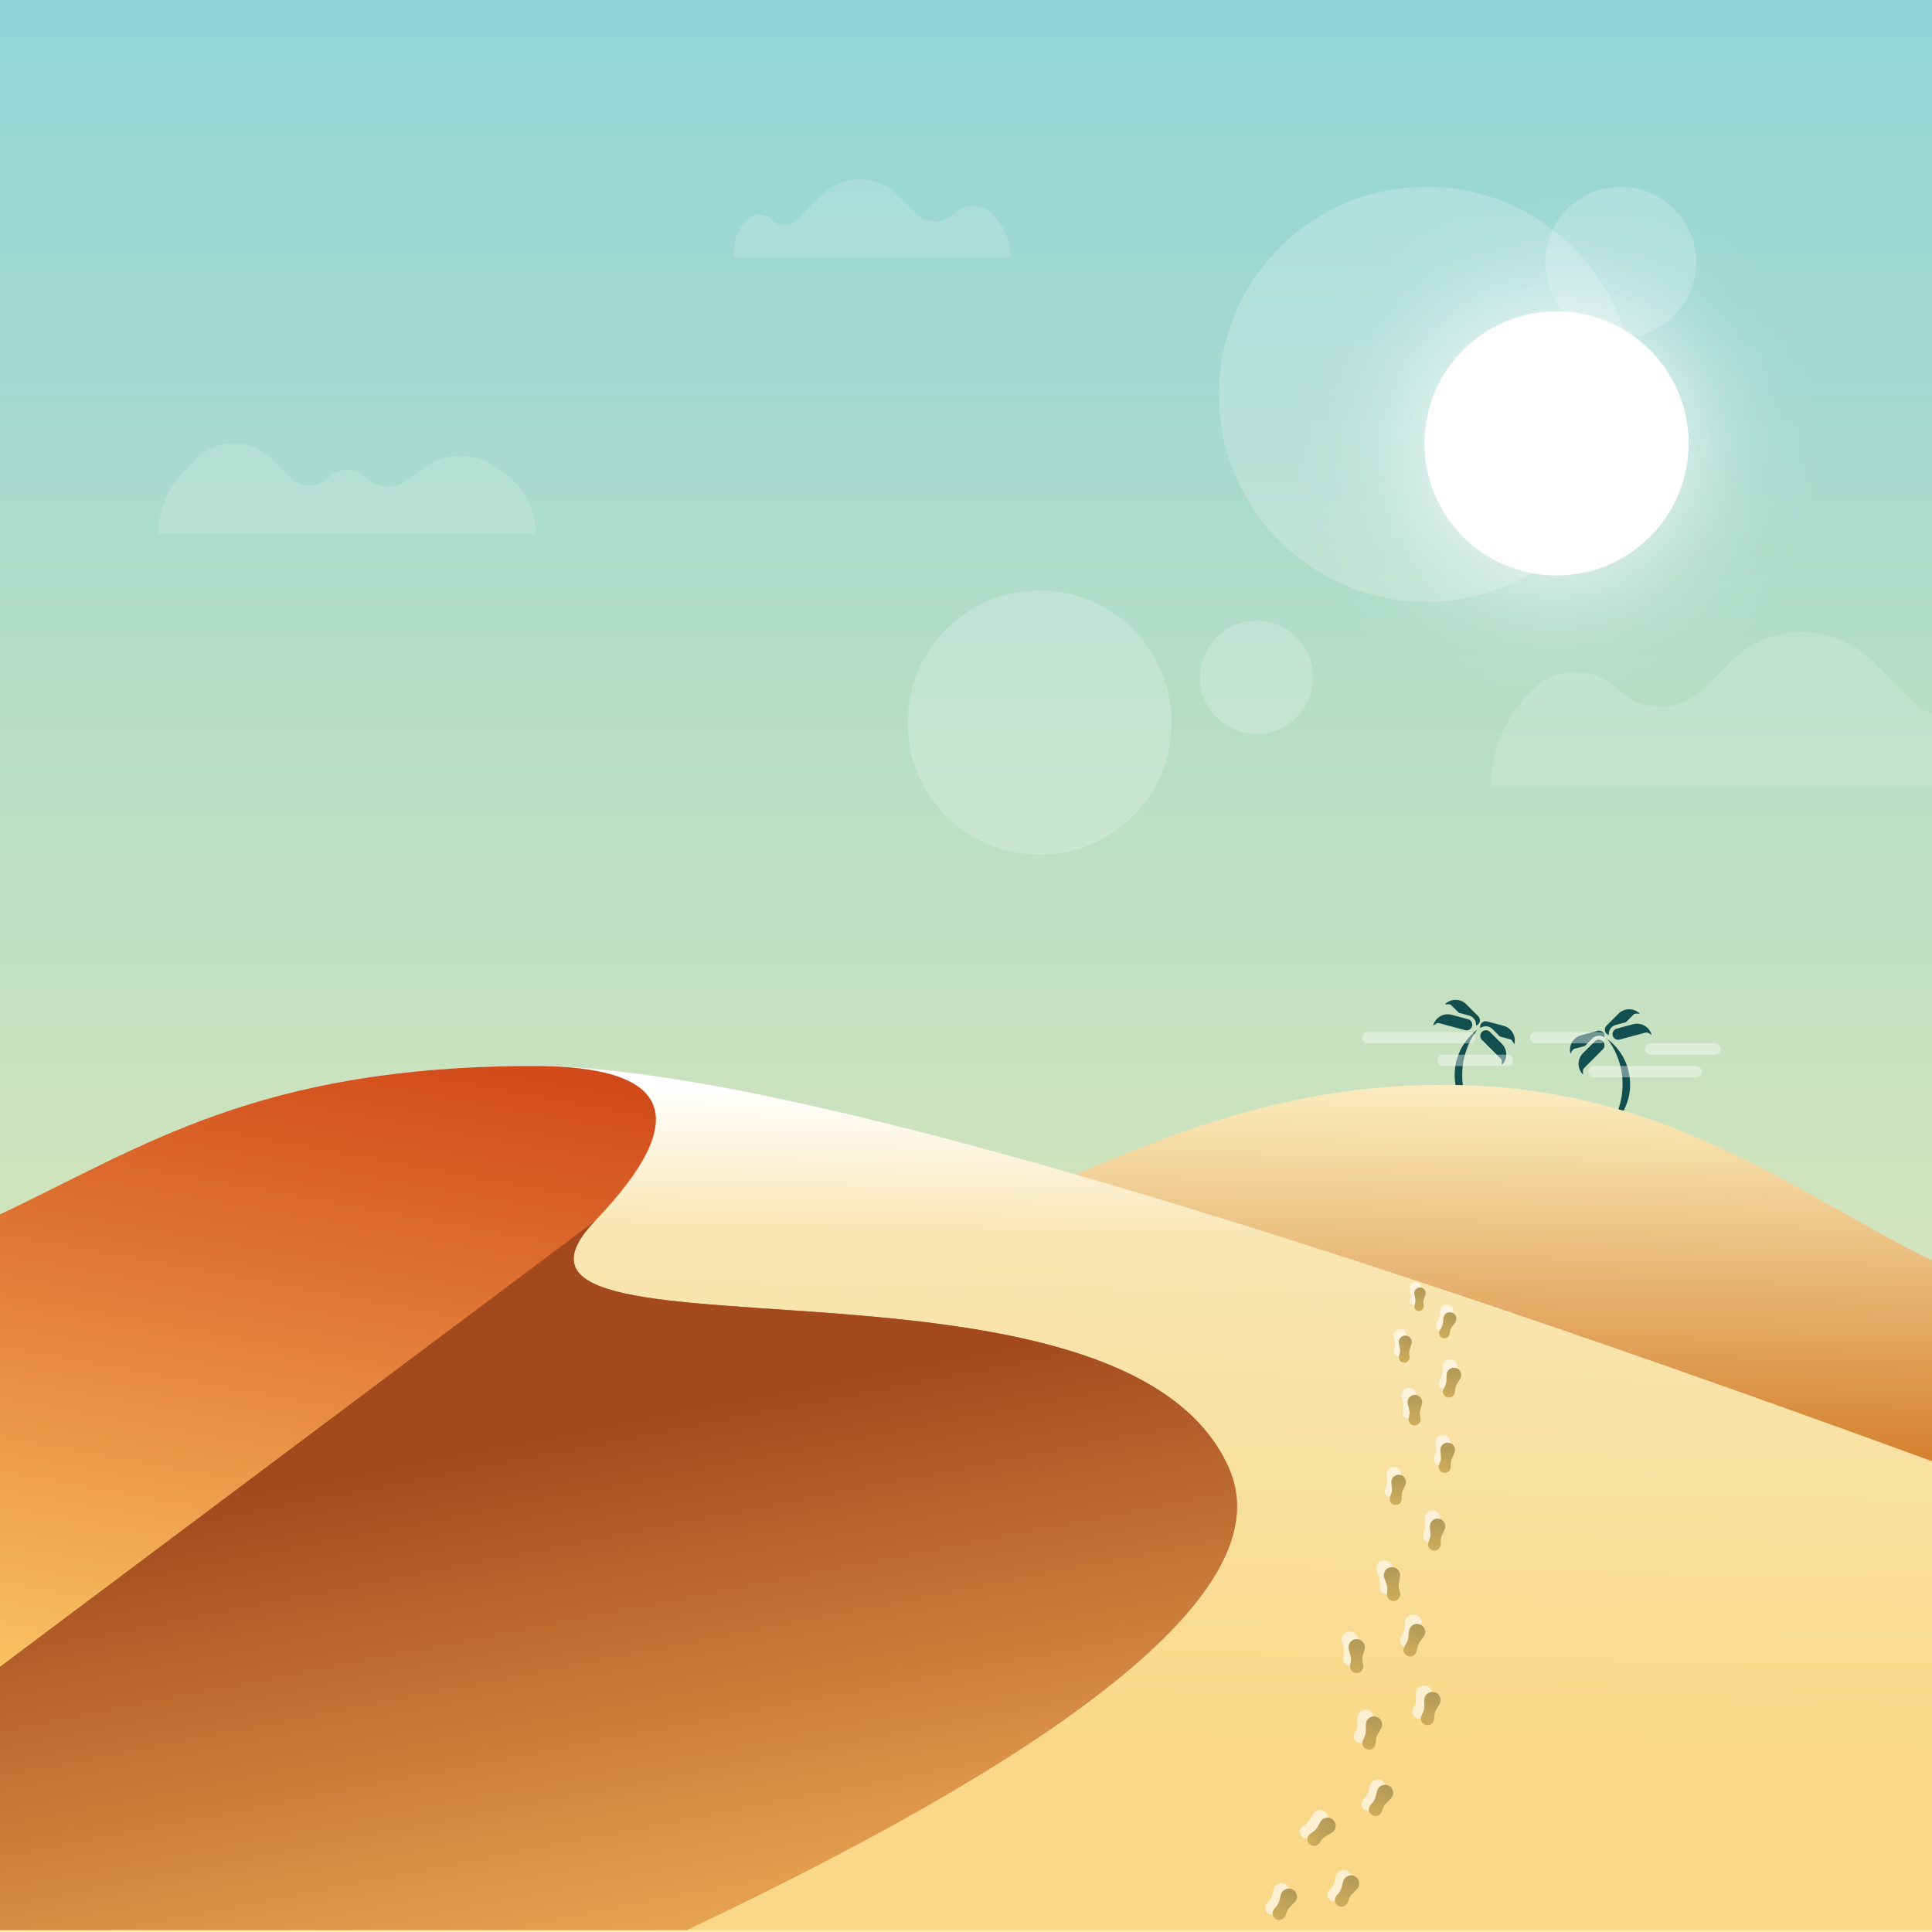
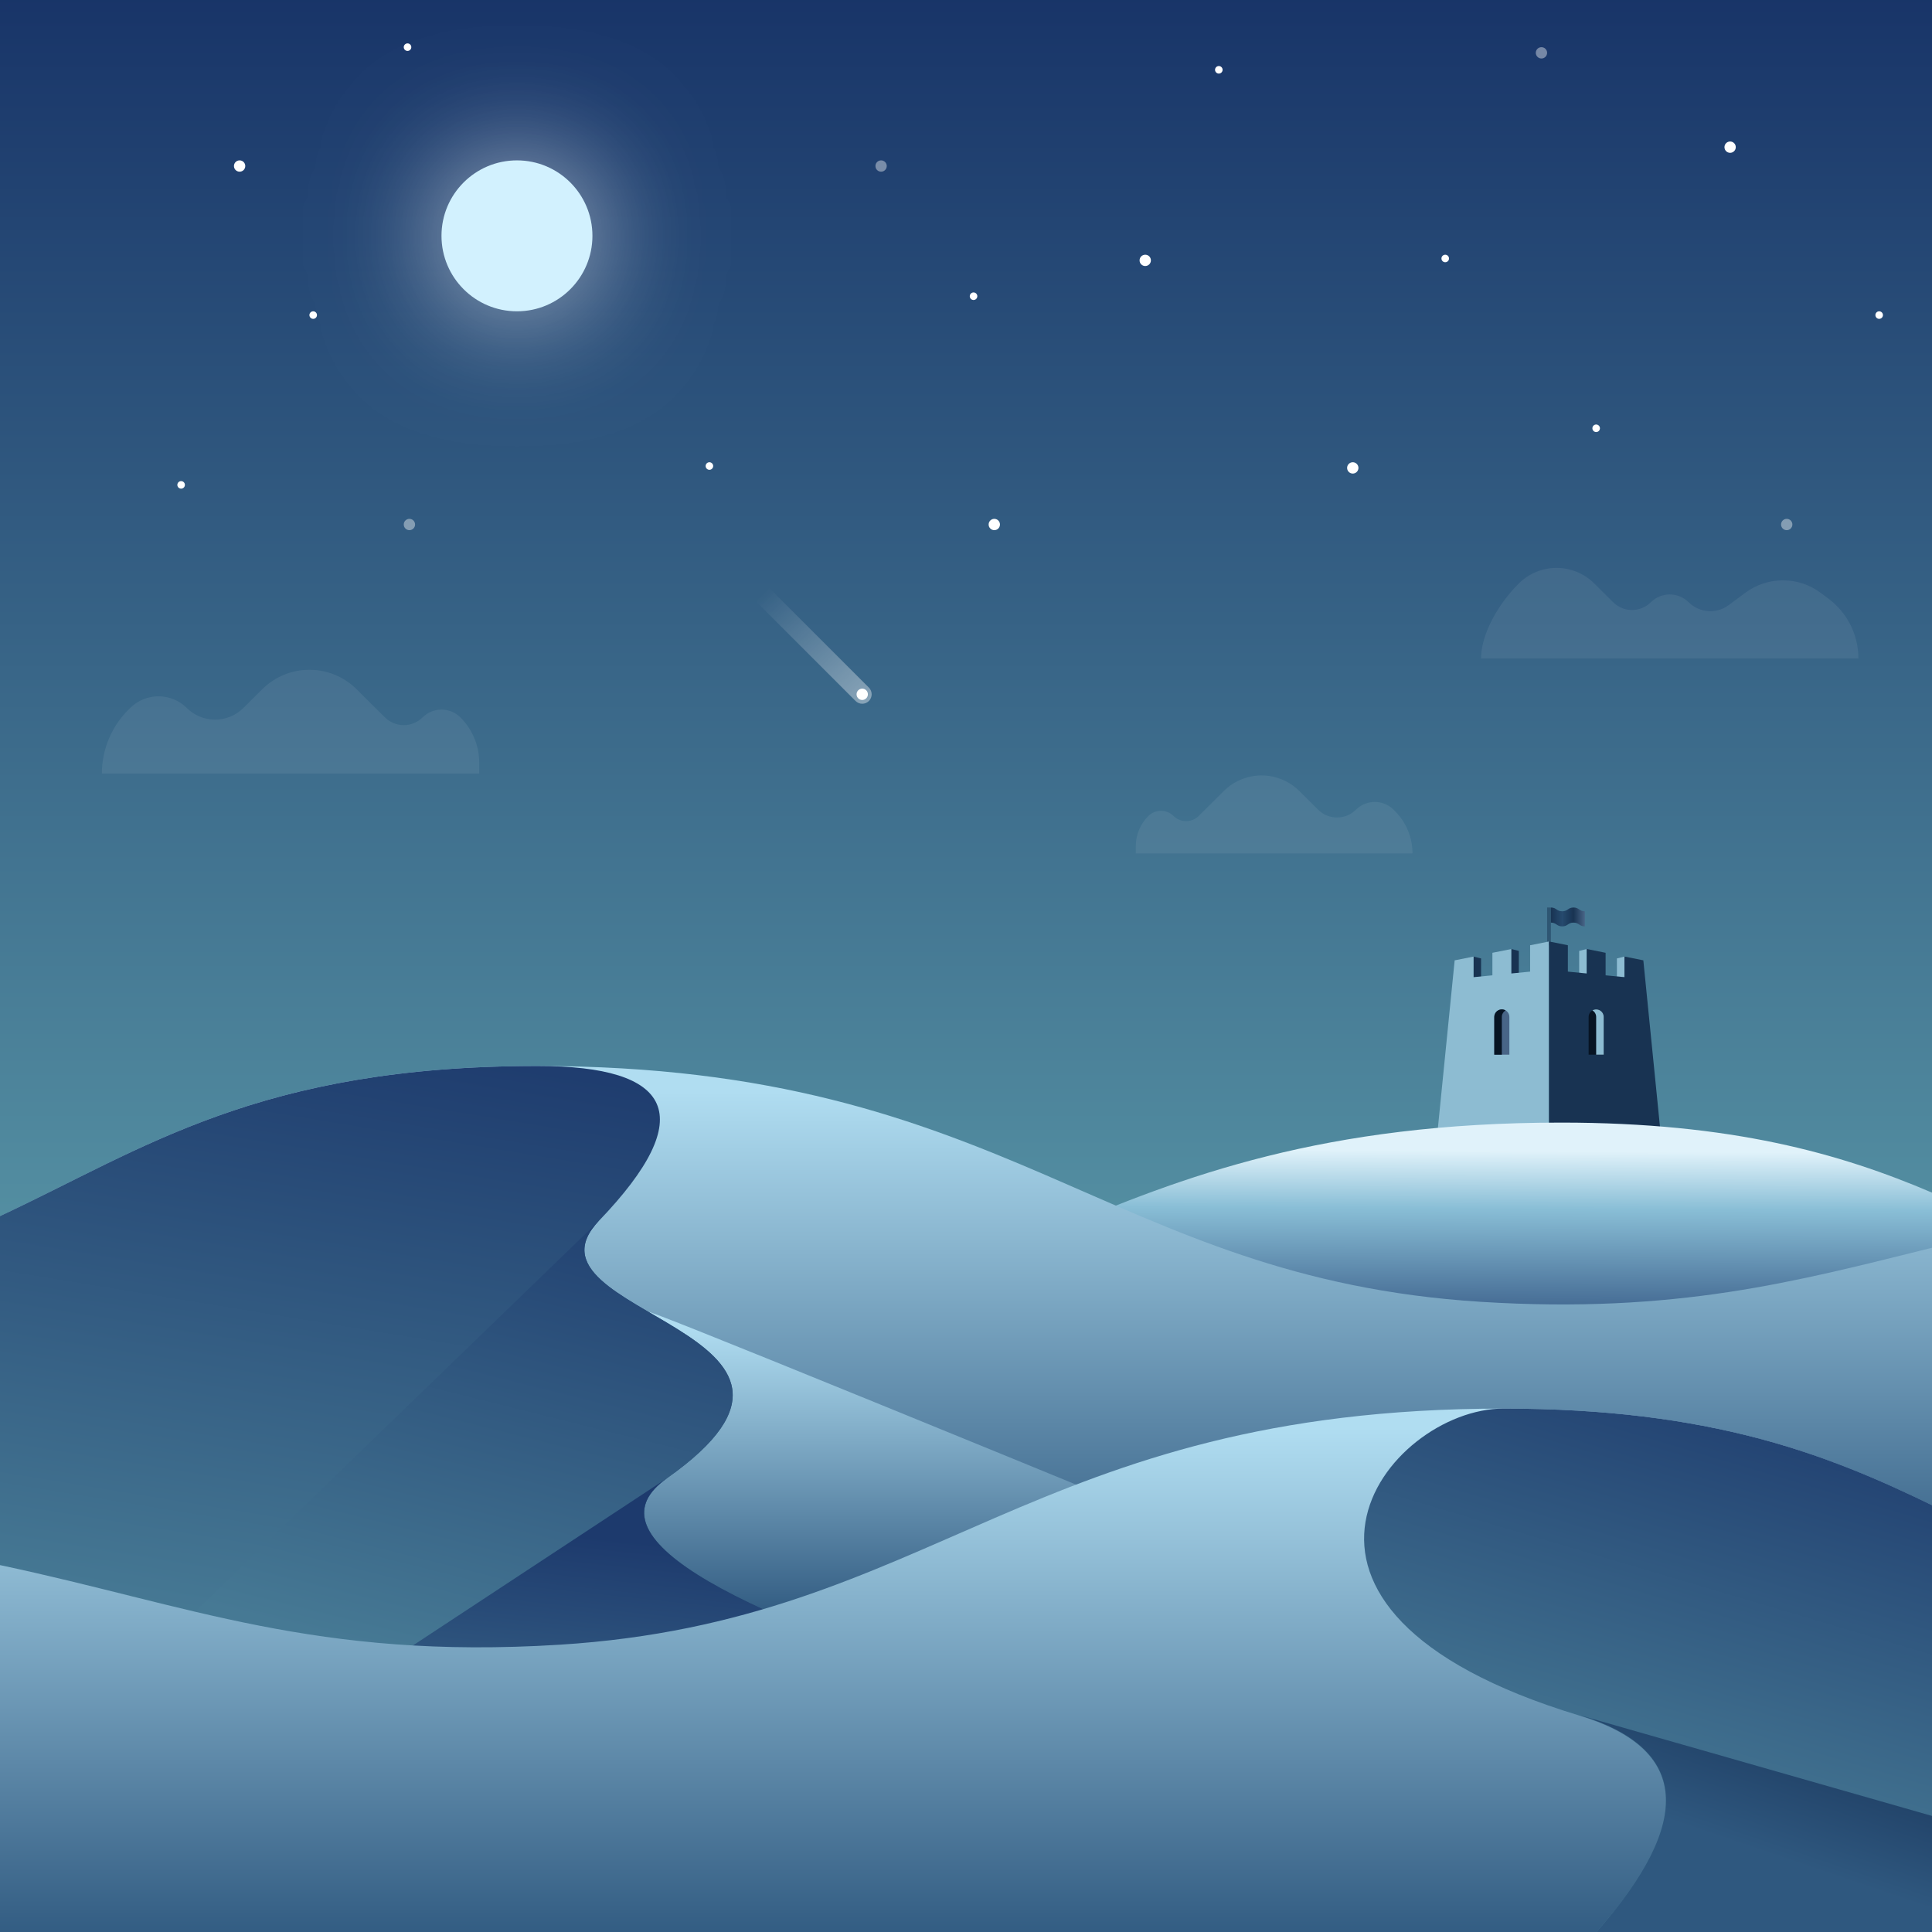
<svg xmlns="http://www.w3.org/2000/svg" xmlns:xlink="http://www.w3.org/1999/xlink" viewBox="0 0 1024 1024">
  <defs>
    <linearGradient id="a" x1="50%" x2="50%" y1="100%" y2="0%">
-       <stop offset="0%" stop-color="#F6EDAE" />
-       <stop offset="100%" stop-color="#91D4D7" />
+       <stop offset="0%" stop-color="#76C3C3" />
+       <stop offset="100%" stop-color="#183468" />
    </linearGradient>
-     <linearGradient id="b" x1="49.87%" x2="49.87%" y1="3.62%" y2="77.75%">
+     <linearGradient id="b" x1="100%" x2="0%" y1="50%" y2="50%">
+       <stop offset="0%" stop-color="#486587" />
+       <stop offset="33.23%" stop-color="#183352" />
+       <stop offset="66.67%" stop-color="#264A6E" />
+       <stop offset="100%" stop-color="#183352" />
+     </linearGradient>
+     <linearGradient id="c" x1="49.87%" x2="48.5%" y1="3.62%" y2="100%">
+       <stop offset="0%" stop-color="#E0F2FA" />
+       <stop offset="8.98%" stop-color="#89BED6" />
+       <stop offset="32.98%" stop-color="#1E3C6E" />
+       <stop offset="100%" stop-color="#1B376B" />
+     </linearGradient>
+     <linearGradient id="d" x1="49.87%" x2="49.87%" y1="3.62%" y2="77.75%">
      <stop offset="0%" stop-color="#B0DDF1" />
      <stop offset="100%" stop-color="#325C82" />
    </linearGradient>
-     <linearGradient id="c" x1="100%" x2="72.45%" y1="0%" y2="85.2%">
+     <linearGradient id="e" x1="91.59%" x2="66.97%" y1="5.89%" y2="100%">
      <stop offset="0%" stop-color="#1D3A6D" />
      <stop offset="100%" stop-color="#467994" />
    </linearGradient>
-     <linearGradient id="d" x1="54.81%" x2="50%" y1="-18.48%" y2="59.98%">
-       <stop offset="0%" stop-color="#FFFFFF" />
-       <stop offset="28.15%" stop-color="#F8E6B3" />
-       <stop offset="100%" stop-color="#D5812F" />
+     <linearGradient id="f" x1="97.27%" x2="52.53%" y1="6.88%" y2="100%">
+       <stop offset="0%" stop-color="#1D3A6D" />
+       <stop offset="100%" stop-color="#467994" />
    </linearGradient>
-     <linearGradient id="e" x1="52.84%" x2="49.87%" y1="2.8%" y2="77.75%">
-       <stop offset="0%" stop-color="#FFFFFF" />
-       <stop offset="22.15%" stop-color="#F8E6B3" />
-       <stop offset="100%" stop-color="#F9D989" />
+     <linearGradient id="g" x1="82.73%" x2="41.46%" y1="41.06%" y2="167.23%">
+       <stop offset="0%" stop-color="#1D3A6D" />
+       <stop offset="100%" stop-color="#467994" />
    </linearGradient>
-     <linearGradient id="f" x1="91.59%" x2="66.97%" y1="5.89%" y2="100%">
-       <stop offset="0%" stop-color="#CE4014" />
-       <stop offset="100%" stop-color="#FFD56E" />
+     <linearGradient id="h" x1="49.87%" x2="49.87%" y1="3.62%" y2="100.77%">
+       <stop offset="0%" stop-color="#B0DDF1" />
+       <stop offset="100%" stop-color="#325C82" />
    </linearGradient>
-     <linearGradient id="g" x1="40.28%" x2="66.37%" y1="30.88%" y2="108.51%">
-       <stop offset="0%" stop-color="#A2491E" />
-       <stop offset="100%" stop-color="#F4B35A" />
+     <linearGradient id="i" x1="100%" x2="72.45%" y1="0%" y2="85.2%">
+       <stop offset="0%" stop-color="#1D3A6D" />
+       <stop offset="100%" stop-color="#467994" />
    </linearGradient>
-     <circle id="i" cx="825" cy="235" r="70" />
-     <filter id="h" width="237.1%" height="237.1%" x="-68.6%" y="-68.6%" filterUnits="objectBoundingBox">
+     <linearGradient id="j" x1="100%" x2="62.1%" y1="0%" y2="68.86%">
+       <stop offset="0%" stop-color="#163055" />
+       <stop offset="100%" stop-color="#2F587F" />
+     </linearGradient>
+     <circle id="l" cx="180" cy="102" r="40" />
+     <filter id="k" width="340%" height="340%" x="-120%" y="-120%" filterUnits="objectBoundingBox">
      <feOffset in="SourceAlpha" result="shadowOffsetOuter1" />
      <feGaussianBlur in="shadowOffsetOuter1" result="shadowBlurOuter1" stdDeviation="32" />
-       <feColorMatrix in="shadowBlurOuter1" values="0 0 0 0 1 0 0 0 0 1 0 0 0 0 1 0 0 0 1 0" />
+       <feColorMatrix in="shadowBlurOuter1" values="0 0 0 0 1 0 0 0 0 1 0 0 0 0 1 0 0 0 0.696 0" />
    </filter>
-     <linearGradient id="j" x1="50%" x2="50%" y1="0%" y2="100%">
-       <stop offset="0%" stop-color="#B29959" />
-       <stop offset="100%" stop-color="#CEAD5B" />
+     <linearGradient id="m" x1="0%" y1="50%" y2="50%">
+       <stop offset="0%" stop-color="#FFFFFF" stop-opacity="0" />
+       <stop offset="100%" stop-color="#FFFFFF" />
    </linearGradient>
  </defs>
  <g fill="none" fill-rule="evenodd">
    <rect width="1024" height="1024" fill="url(#a)" />
-     <path fill="#FFFFFF" d="M1024 378.13v39.37H790a71.59 71.59 0 0 1 21.14-50.8l1.36-1.34a31.93 31.93 0 0 1 45 0 31.93 31.93 0 0 0 45 0l15-14.9a53.21 53.21 0 0 1 75 0l22.5 22.35a21.2 21.2 0 0 0 9 5.32z" opacity=".15" />
-     <g transform="translate(26 245)">
-       <path fill="url(#b)" d="M289.12 450.57C312.22 464.04 263.85 532.52 144 656h649C448.94 514.3 280.98 445.83 289.12 450.57z" />
-       <path fill="url(#c)" d="M262.5 402c-48 50 147.33 58.02 36 136.5-40.67 28.67 21.17 67.83 185.5 117.5H0l262.5-254z" />
-       <path fill="url(#c)" d="M298.5 538.5C257.83 567.17 319.67 606.33 484 656H120l178.5-117.5z" />
+     <g transform="translate(761 481)">
+       <polygon fill="#8DBCD2" points="96 27 100 26 100 37 96 37" />
+       <polygon fill="#8DBCD2" points="76 23 80 22 80 37 76 37" />
+       <polygon fill="#183352" points="40 22 44 23 44 37 40 37" />
+       <polygon fill="#183352" points="20 26 24 27 24 41 20 41" />
+       <rect width="2" height="20" x="59" fill="#183352" opacity=".5" />
+       <path fill="url(#b)" d="M61 0c3 0 3 2 6 2s3-2 6-2 3 2 6 2v8c-3 0-3-2-6-2s-3 2-6 2-3-2-6-2V0z" />
+       <path fill="#8DBCD2" d="M50 20l10-2v110H0L10 28l10-2v10.92l10-.98V24l10-2v12.96l10-.98V20z" />
+       <path fill="#183352" d="M100 26l10 2 10 100H60V18l10 2v13.98l10 .98V22l10 2v11.94l10 .98V26z" />
    </g>
-     <path fill="#134F4E" d="M783 593.73a29.95 29.95 0 0 1-12-24c0-9.8 4.72-18.52 12-24-5.02 6.69-8 15-8 24 0 9.01 2.98 17.32 8 24z" />
-     <g fill="#134F4E" transform="matrix(-1 0 0 1 876 532)">
-       <path d="M24 66.73a29.95 29.95 0 0 1-12-24c0-9.8 4.72-18.52 12-24-5.02 6.69-8 15-8 24 0 9.01 2.98 17.32 8 24z" />
-       <path d="M36 22.4l-3.96-3.98a5 5 0 0 0-6.5-.5 3 3 0 0 1 3.7-3.55l8.7 2.33a8 8 0 0 1 5.66 9.8l-1-1.73a2 2 0 0 0-1.21-.93L36 22.4zm-5.38-2.56L37 26.2a8 8 0 0 1 0 11.32v-2a2 2 0 0 0-.6-1.42L26.39 24.08a3 3 0 0 1 4.24-4.24zM14.21 9.8l-3.94-3.94a2 2 0 0 0-1.42-.59h-2a8 8 0 0 1 11.32 0l6.36 6.37a3 3 0 0 1-1.22 4.98 5 5 0 0 0-3.68-5.37l-5.42-1.45zm4.9 3.39a3 3 0 1 1-1.55 5.8L3.87 15.31a2 2 0 0 0-1.52.2l-1.73 1a8 8 0 0 1 9.8-5.65l8.7 2.33z" />
+     <g transform="translate(0 565)">
+       <path fill="url(#c)" d="M1024 385H0V106.86c118.4 21.09 185.14 57.03 327.4 48.14 198.54-12.4 250-125 500-125 90.18 0 147.92 16.3 196.6 37.12V385z" />
+       <path fill="url(#d)" d="M1024 355H0V79.56C76.46 43.81 137.14 0 285 0c250 0 301.46 112.6 500 125 103.24 6.45 166.7-10.7 239-28.66V355z" />
+       <path fill="url(#d)" d="M344.12 130.57C367.22 144.04 318.85 212.52 199 336h649C503.94 194.3 335.98 125.83 344.12 130.57z" />
+       <path fill="url(#e)" d="M0 336V79.56C76.46 43.81 137.14 0 285 0c71.14 0 86.22 26.04 32.5 82-48 50 147.33 58.02 36 136.5-40.67 28.67 21.17 67.83 185.5 117.5H0z" />
+       <path fill="url(#f)" d="M317.5 82c-48 50 147.33 58.02 36 136.5-40.67 28.67 21.17 67.83 185.5 117.5H55L317.5 82z" />
+       <path fill="url(#g)" d="M353.5 218.5C312.83 247.17 374.67 286.33 539 336H175l178.5-117.5z" />
+       <path fill="url(#h)" d="M0 459V264.54c100.25 21.2 167.18 50.29 296.67 42.19 198.57-12.43 250.04-125.15 500.07-125.15 109.75 0 171.47 24.16 227.26 51.25V459H0z" />
+       <path fill="url(#i)" d="M1024 459H846.16c51.95-58.9 48.86-97.16-9.28-114.78-186.64-56.58-101.76-162.64-39.97-162.64 109.64 0 171.34 24.12 227.09 51.19V459z" />
+       <path fill="url(#j)" d="M1024 459H846.19c52.01-59.01 48.94-97.34-9.22-115L1024 397.48V459z" />
    </g>
-     <g transform="translate(0 245)">
-       <path fill="url(#d)" d="M1024 423.16V645H58.09c-32.12-75.17-32.12-123.84 0-146 48.17-33.24 127.17-64.25 293.33-64 166.17.25 246.67-105 413.33-105 117.33 0 183.93 55.8 259.25 93.16z" />
-       <path fill="url(#e)" d="M1024 778H0V398.62C75.53 363.05 136.43 320 283 320c111.86 0 358.86 69.82 741 209.47V778z" />
-       <path fill="url(#f)" d="M0 778V398.62C75.53 363.05 136.43 320 283 320c71.14 0 85.96 26.04 32.5 82-79.5 83.22 279.7 2.01 336 131.5 26 59.8-69.83 141.3-287.48 244.5H0z" />
-       <path fill="url(#g)" d="M364.02 778H0V638.4L315.5 402c-79.5 83.22 279.7 2.01 336 131.5 26 59.8-69.83 141.3-287.48 244.5z" />
+     <g transform="translate(94 23)">
+       <use fill="black" filter="url(#k)" xlink:href="#l" />
+       <use fill="#D2F1FE" xlink:href="#l" />
+       <circle cx="123" cy="255" r="3" fill="#FFFFFF" fill-opacity=".4" />
+       <circle cx="2" cy="234" r="2" fill="#FFFFFF" />
+       <circle cx="33" cy="65" r="3" fill="#FFFFFF" />
+       <circle cx="122" cy="2" r="2" fill="#FFFFFF" />
+       <circle cx="72" cy="144" r="2" fill="#FFFFFF" />
+       <circle cx="282" cy="224" r="2" fill="#FFFFFF" />
+       <circle cx="373" cy="65" r="3" fill="#FFFFFF" opacity=".4" />
+       <circle cx="433" cy="255" r="3" fill="#FFFFFF" />
+       <path fill="url(#m)" d="M373.25 325.25a5 5 0 0 0 0-10h-75v10h75z" opacity=".4" transform="rotate(45 338.251 320.251)" />
+       <circle cx="363" cy="345" r="3" fill="#FFFFFF" />
+       <circle cx="513" cy="115" r="3" fill="#FFFFFF" />
+       <circle cx="723" cy="5" r="3" fill="#FFFFFF" opacity=".4" />
+       <circle cx="422" cy="134" r="2" fill="#FFFFFF" />
+       <circle cx="752" cy="204" r="2" fill="#FFFFFF" />
+       <circle cx="672" cy="114" r="2" fill="#FFFFFF" />
+       <circle cx="853" cy="255" r="3" fill="#FFFFFF" opacity=".4" />
+       <circle cx="623" cy="225" r="3" fill="#FFFFFF" />
+       <circle cx="823" cy="55" r="3" fill="#FFFFFF" />
+       <circle cx="902" cy="144" r="2" fill="#FFFFFF" />
+       <circle cx="552" cy="14" r="2" fill="#FFFFFF" />
    </g>
-     <path fill="#134F4E" d="M795 549.4l-3.96-3.98a5 5 0 0 0-6.5-.5 3 3 0 0 1 3.7-3.55l8.7 2.33a8 8 0 0 1 5.66 9.8l-1-1.73a2 2 0 0 0-1.21-.93L795 549.4zm-5.38-2.56l6.37 6.36a8 8 0 0 1 0 11.32v-2a2 2 0 0 0-.6-1.42l-10.01-10.02a3 3 0 0 1 4.24-4.24zm-16.41-10.03l-3.94-3.94a2 2 0 0 0-1.42-.59h-2a8 8 0 0 1 11.32 0l6.36 6.37a3 3 0 0 1-1.22 4.98 5 5 0 0 0-3.68-5.37l-5.42-1.45zm4.9 3.39a3 3 0 1 1-1.55 5.8l-13.69-3.68a2 2 0 0 0-1.52.2l-1.73 1a8 8 0 0 1 9.8-5.65l8.7 2.33z" />
-     <path fill="#FFFFFF" d="M395.67 116.48a9.46 9.46 0 0 1 13.33 0 9.46 9.46 0 0 0 13.33 0l13.33-13.24a28.39 28.39 0 0 1 40 0l10 9.93a14.2 14.2 0 0 0 20 0 14.2 14.2 0 0 1 20 0l.6.6a31.8 31.8 0 0 1 9.4 22.56H389v-3.84c0-6.01 2.4-11.78 6.67-16.01zM98.1 249.1l5.9-5.86c11.07-11 28.93-11 40 0l10 9.94a14.19 14.19 0 0 0 20 0 14.19 14.19 0 0 1 20 0 16.36 16.36 0 0 0 21.3 1.5l8.7-6.47a33.47 33.47 0 0 1 40 0l4.06 3.03A39.6 39.6 0 0 1 284 283H84a47.77 47.77 0 0 1 14.1-33.89z" opacity=".15" />
-     <use fill="black" filter="url(#h)" xlink:href="#i" />
-     <use fill="#FFFFFF" xlink:href="#i" />
-     <path fill="#FFFFFF" d="M702.69 960.64a4.32 4.32 0 0 1-1.04 6.87c-2.26 1.2-3.69 2.1-4.27 2.67-.51.52-1.17 1.4-1.97 2.62a3.53 3.53 0 0 1-5.45.56 3.53 3.53 0 0 1 .56-5.44c1.23-.8 2.1-1.46 2.62-1.98.58-.58 1.47-2 2.67-4.27a4.32 4.32 0 0 1 6.88-1.03z" opacity=".6" />
-     <path fill="url(#j)" d="M700.32 962a4.32 4.32 0 0 1 4.13 5.6c-.75 2.45-1.13 4.08-1.13 4.9 0 .73.15 1.81.45 3.25a3.53 3.53 0 0 1-3.45 4.25 3.53 3.53 0 0 1-3.45-4.25c.3-1.44.45-2.52.45-3.25 0-.82-.37-2.45-1.13-4.9a4.32 4.32 0 0 1 4.13-5.6z" transform="rotate(45 700.323 971)" />
-     <g transform="rotate(-15 3943.802 -2244.376)">
-       <path fill="#FFFFFF" d="M16.65 3.9a4.32 4.32 0 0 1-1.03 6.87c-2.27 1.2-3.7 2.1-4.27 2.67-.52.52-1.18 1.4-1.98 2.62a3.53 3.53 0 0 1-5.44.56 3.53 3.53 0 0 1 .56-5.44c1.23-.8 2.1-1.46 2.62-1.98.58-.58 1.47-2 2.67-4.27a4.32 4.32 0 0 1 6.87-1.03z" opacity=".6" />
-       <path fill="url(#j)" d="M13.32 5a4.32 4.32 0 0 1 4.13 5.6c-.75 2.45-1.13 4.08-1.13 4.9 0 .73.15 1.81.45 3.25A3.53 3.53 0 0 1 13.32 23a3.53 3.53 0 0 1-3.45-4.25c.3-1.44.45-2.52.45-3.25 0-.82-.37-2.45-1.13-4.9A4.32 4.32 0 0 1 13.32 5z" transform="rotate(45 13.323 14)" />
+     <path fill="#486587" d="M796 535a4 4 0 0 1 4 4v20h-8v-20a4 4 0 0 1 4-4z" />
+     <path fill="#071423" d="M798 535.54a4 4 0 0 0-2 3.46v20h-4v-20a4 4 0 0 1 6-3.46zm48-.54a4 4 0 0 1 4 4v20h-8v-20a4 4 0 0 1 4-4z" />
+     <path fill="#8DBCD2" d="M846 559v-20a4 4 0 0 0-2-3.46 4 4 0 0 1 6 3.46v20h-4z" />
+     <g fill="#FFFFFF" opacity=".07" transform="translate(54 301)">
+       <path d="M554.67 131.48a9.46 9.46 0 0 1 13.33 0 9.46 9.46 0 0 0 13.33 0l13.33-13.24a28.39 28.39 0 0 1 40 0l10 9.93a14.2 14.2 0 0 0 20 0 14.2 14.2 0 0 1 20 0l.6.6a31.8 31.8 0 0 1 9.4 22.56H548v-3.84c0-6.01 2.4-11.78 6.67-16.01zM751 8.25c11.07-11 28.93-11 40 0l10 9.94a14.19 14.19 0 0 0 20 0 14.19 14.19 0 0 1 20 0 16.36 16.36 0 0 0 21.3 1.5l8.7-6.47a33.47 33.47 0 0 1 40 0l4.06 3.03A39.6 39.6 0 0 1 931 48H731c0-12.72 8.93-28.75 20-39.75zM14.1 75.14l.9-.9a21.29 21.29 0 0 1 30 0 21.29 21.29 0 0 0 30 0l10-9.93a35.48 35.48 0 0 1 50 0l15 14.9a14.2 14.2 0 0 0 20 0 14.2 14.2 0 0 1 20 0c6.4 6.35 10 15 10 24.02V109H0c0-12.71 5.07-24.9 14.1-33.86z" />
    </g>
-     <g transform="rotate(-15 4117.1 -2152.014)">
-       <path fill="#FFFFFF" d="M16.65 3.9a4.32 4.32 0 0 1-1.03 6.87c-2.27 1.2-3.7 2.1-4.27 2.67-.52.52-1.18 1.4-1.98 2.62a3.53 3.53 0 0 1-5.44.56 3.53 3.53 0 0 1 .56-5.44c1.23-.8 2.1-1.46 2.62-1.98.58-.58 1.47-2 2.67-4.27a4.32 4.32 0 0 1 6.87-1.03z" opacity=".6" />
-       <path fill="url(#j)" d="M13.32 5a4.32 4.32 0 0 1 4.13 5.6c-.75 2.45-1.13 4.08-1.13 4.9 0 .73.15 1.81.45 3.25A3.53 3.53 0 0 1 13.32 23a3.53 3.53 0 0 1-3.45-4.25c.3-1.44.45-2.52.45-3.25 0-.82-.37-2.45-1.13-4.9A4.32 4.32 0 0 1 13.32 5z" transform="rotate(45 13.323 14)" />
-     </g>
-     <g transform="rotate(-15 4127.186 -2023.184)">
-       <path fill="#FFFFFF" d="M16.65 3.9a4.32 4.32 0 0 1-1.03 6.87c-2.27 1.2-3.7 2.1-4.27 2.67-.52.52-1.18 1.4-1.98 2.62a3.53 3.53 0 0 1-5.44.56 3.53 3.53 0 0 1 .56-5.44c1.23-.8 2.1-1.46 2.62-1.98.58-.58 1.47-2 2.67-4.27a4.32 4.32 0 0 1 6.87-1.03z" opacity=".6" />
-       <path fill="url(#j)" d="M13.32 5a4.32 4.32 0 0 1 4.13 5.6c-.75 2.45-1.13 4.08-1.13 4.9 0 .73.15 1.81.45 3.25A3.53 3.53 0 0 1 13.32 23a3.53 3.53 0 0 1-3.45-4.25c.3-1.44.45-2.52.45-3.25 0-.82-.37-2.45-1.13-4.9A4.32 4.32 0 0 1 13.32 5z" transform="rotate(45 13.323 14)" />
-     </g>
-     <g transform="rotate(-30 2055.753 -866.842)">
-       <path fill="#FFFFFF" d="M16.55 3.4a4.32 4.32 0 0 1-1.03 6.88c-2.27 1.2-3.7 2.1-4.27 2.67-.52.52-1.18 1.39-1.98 2.62a3.53 3.53 0 0 1-5.44.56 3.53 3.53 0 0 1 .56-5.44c1.23-.8 2.1-1.46 2.62-1.98.58-.58 1.47-2 2.67-4.27a4.32 4.32 0 0 1 6.87-1.04z" opacity=".6" />
-       <path fill="url(#j)" d="M12.32 6a4.32 4.32 0 0 1 4.13 5.6c-.75 2.45-1.13 4.08-1.13 4.9 0 .73.15 1.81.45 3.25A3.53 3.53 0 0 1 12.32 24a3.53 3.53 0 0 1-3.45-4.25c.3-1.44.45-2.52.45-3.25 0-.82-.37-2.45-1.13-4.9A4.32 4.32 0 0 1 12.32 6z" transform="rotate(45 12.323 15)" />
-     </g>
-     <g transform="rotate(-30 2046.995 -931.189)">
-       <path fill="#FFFFFF" d="M16.55 3.4a4.32 4.32 0 0 1-1.03 6.88c-2.27 1.2-3.7 2.1-4.27 2.67-.52.52-1.18 1.39-1.98 2.62a3.53 3.53 0 0 1-5.44.56 3.53 3.53 0 0 1 .56-5.44c1.23-.8 2.1-1.46 2.62-1.98.58-.58 1.47-2 2.67-4.27a4.32 4.32 0 0 1 6.87-1.04z" opacity=".6" />
-       <path fill="url(#j)" d="M12.32 6a4.32 4.32 0 0 1 4.13 5.6c-.75 2.45-1.13 4.08-1.13 4.9 0 .73.15 1.81.45 3.25A3.53 3.53 0 0 1 12.32 24a3.53 3.53 0 0 1-3.45-4.25c.3-1.44.45-2.52.45-3.25 0-.82-.37-2.45-1.13-4.9A4.32 4.32 0 0 1 12.32 6z" transform="rotate(45 12.323 15)" />
-     </g>
-     <g transform="rotate(-45 1406.147 -409.132)">
-       <path fill="#FFFFFF" d="M16.93 3.22a4.32 4.32 0 0 1-1.03 6.88c-2.27 1.2-3.7 2.09-4.27 2.67-.52.52-1.18 1.39-1.98 2.61a3.53 3.53 0 0 1-5.45.57 3.53 3.53 0 0 1 .57-5.45c1.22-.8 2.1-1.46 2.61-1.97.58-.58 1.47-2 2.67-4.27a4.32 4.32 0 0 1 6.88-1.04z" opacity=".6" />
-       <path fill="url(#j)" d="M10.32 6a4.32 4.32 0 0 1 4.13 5.6c-.75 2.45-1.13 4.08-1.13 4.9 0 .73.15 1.81.45 3.25A3.53 3.53 0 0 1 10.32 24a3.53 3.53 0 0 1-3.45-4.25c.3-1.44.45-2.52.45-3.25 0-.82-.37-2.45-1.13-4.9A4.32 4.32 0 0 1 10.32 6z" transform="rotate(45 10.323 15)" />
-     </g>
-     <g transform="rotate(-24 2389.63 -1296.285)">
-       <path fill="#FFFFFF" d="M16.93 3.22a4.32 4.32 0 0 1-1.03 6.88c-2.27 1.2-3.7 2.09-4.27 2.67-.52.52-1.18 1.39-1.98 2.61a3.53 3.53 0 0 1-5.45.57 3.53 3.53 0 0 1 .57-5.45c1.22-.8 2.1-1.46 2.61-1.97.58-.58 1.47-2 2.67-4.27a4.32 4.32 0 0 1 6.88-1.04z" opacity=".6" />
-       <path fill="url(#j)" d="M10.32 6a4.32 4.32 0 0 1 4.13 5.6c-.75 2.45-1.13 4.08-1.13 4.9 0 .73.15 1.81.45 3.25A3.53 3.53 0 0 1 10.32 24a3.53 3.53 0 0 1-3.45-4.25c.3-1.44.45-2.52.45-3.25 0-.82-.37-2.45-1.13-4.9A4.32 4.32 0 0 1 10.32 6z" transform="rotate(45 10.323 15)" />
-     </g>
-     <g transform="rotate(-50 1258.425 -353.155)">
-       <path fill="#FFFFFF" d="M16.93 3.22a4.32 4.32 0 0 1-1.03 6.88c-2.27 1.2-3.7 2.09-4.27 2.67-.52.52-1.18 1.39-1.98 2.61a3.53 3.53 0 0 1-5.45.57 3.53 3.53 0 0 1 .57-5.45c1.22-.8 2.1-1.46 2.61-1.97.58-.58 1.47-2 2.67-4.27a4.32 4.32 0 0 1 6.88-1.04z" opacity=".6" />
-       <path fill="url(#j)" d="M10.32 6a4.32 4.32 0 0 1 4.13 5.6c-.75 2.45-1.13 4.08-1.13 4.9 0 .73.15 1.81.45 3.25A3.53 3.53 0 0 1 10.32 24a3.53 3.53 0 0 1-3.45-4.25c.3-1.44.45-2.52.45-3.25 0-.82-.37-2.45-1.13-4.9A4.32 4.32 0 0 1 10.32 6z" transform="rotate(45 10.323 15)" />
-     </g>
-     <g transform="rotate(-35 1652.744 -777.703)">
-       <path fill="#FFFFFF" d="M16.08 3.06a4.1 4.1 0 0 1-.98 6.53c-2.15 1.14-3.5 1.99-4.05 2.54-.5.5-1.12 1.32-1.88 2.49a3.35 3.35 0 0 1-5.18.53 3.35 3.35 0 0 1 .54-5.17c1.16-.76 2-1.39 2.48-1.88.55-.55 1.4-1.9 2.54-4.06a4.1 4.1 0 0 1 6.53-.98z" opacity=".6" />
-       <path fill="url(#j)" d="M9.8 5.7a4.1 4.1 0 0 1 3.93 5.31c-.71 2.33-1.07 3.89-1.07 4.67 0 .69.14 1.72.43 3.08A3.35 3.35 0 0 1 9.8 22.8a3.35 3.35 0 0 1-3.28-4.04c.28-1.36.43-2.39.43-3.09 0-.77-.36-2.33-1.08-4.66A4.1 4.1 0 0 1 9.81 5.7z" transform="rotate(45 9.807 14.25)" />
-     </g>
-     <g transform="rotate(-35 1605.77 -758.112)">
-       <path fill="#FFFFFF" d="M15.24 2.9a3.89 3.89 0 0 1-.93 6.19c-2.04 1.08-3.33 1.88-3.85 2.4a15.6 15.6 0 0 0-1.78 2.36 3.17 3.17 0 0 1-4.9.5 3.17 3.17 0 0 1 .51-4.9 15.6 15.6 0 0 0 2.36-1.78c.52-.52 1.32-1.8 2.4-3.84a3.89 3.89 0 0 1 6.19-.93z" opacity=".6" />
-       <path fill="url(#j)" d="M9.3 5.4a3.89 3.89 0 0 1 3.7 5.03c-.67 2.21-1 3.68-1 4.42 0 .66.13 1.63.4 2.92a3.17 3.17 0 0 1-3.1 3.83 3.17 3.17 0 0 1-3.12-3.83c.28-1.29.41-2.26.41-2.92 0-.74-.34-2.2-1.02-4.42A3.89 3.89 0 0 1 9.3 5.4z" transform="rotate(45 9.29 13.5)" />
-     </g>
-     <g transform="rotate(-35 1591.812 -807.843)">
-       <path fill="#FFFFFF" d="M15.24 2.9a3.89 3.89 0 0 1-.93 6.19c-2.04 1.08-3.33 1.88-3.85 2.4a15.6 15.6 0 0 0-1.78 2.36 3.17 3.17 0 0 1-4.9.5 3.17 3.17 0 0 1 .51-4.9 15.6 15.6 0 0 0 2.36-1.78c.52-.52 1.32-1.8 2.4-3.84a3.89 3.89 0 0 1 6.19-.93z" opacity=".6" />
-       <path fill="url(#j)" d="M9.3 5.4a3.89 3.89 0 0 1 3.7 5.03c-.67 2.21-1 3.68-1 4.42 0 .66.13 1.63.4 2.92a3.17 3.17 0 0 1-3.1 3.83 3.17 3.17 0 0 1-3.12-3.83c.28-1.29.41-2.26.41-2.92 0-.74-.34-2.2-1.02-4.42A3.89 3.89 0 0 1 9.3 5.4z" transform="rotate(45 9.29 13.5)" />
-     </g>
-     <g transform="rotate(-44 1287.793 -536.004)">
-       <path fill="#FFFFFF" d="M15.24 2.9a3.89 3.89 0 0 1-.93 6.19c-2.04 1.08-3.33 1.88-3.85 2.4a15.6 15.6 0 0 0-1.78 2.36 3.17 3.17 0 0 1-4.9.5 3.17 3.17 0 0 1 .51-4.9 15.6 15.6 0 0 0 2.36-1.78c.52-.52 1.32-1.8 2.4-3.84a3.89 3.89 0 0 1 6.19-.93z" opacity=".6" />
-       <path fill="url(#j)" d="M9.3 5.4a3.89 3.89 0 0 1 3.7 5.03c-.67 2.21-1 3.68-1 4.42 0 .66.13 1.63.4 2.92a3.17 3.17 0 0 1-3.1 3.83 3.17 3.17 0 0 1-3.12-3.83c.28-1.29.41-2.26.41-2.92 0-.74-.34-2.2-1.02-4.42A3.89 3.89 0 0 1 9.3 5.4z" transform="rotate(45 9.29 13.5)" />
-     </g>
-     <g transform="rotate(-28 1831.874 -1151.097)">
-       <path fill="#FFFFFF" d="M15.24 2.9a3.89 3.89 0 0 1-.93 6.19c-2.04 1.08-3.33 1.88-3.85 2.4a15.6 15.6 0 0 0-1.78 2.36 3.17 3.17 0 0 1-4.9.5 3.17 3.17 0 0 1 .51-4.9 15.6 15.6 0 0 0 2.36-1.78c.52-.52 1.32-1.8 2.4-3.84a3.89 3.89 0 0 1 6.19-.93z" opacity=".6" />
-       <path fill="url(#j)" d="M9.3 5.4a3.89 3.89 0 0 1 3.7 5.03c-.67 2.21-1 3.68-1 4.42 0 .66.13 1.63.4 2.92a3.17 3.17 0 0 1-3.1 3.83 3.17 3.17 0 0 1-3.12-3.83c.28-1.29.41-2.26.41-2.92 0-.74-.34-2.2-1.02-4.42A3.89 3.89 0 0 1 9.3 5.4z" transform="rotate(45 9.29 13.5)" />
-     </g>
-     <g transform="rotate(-41 1316.639 -621.138)">
-       <path fill="#FFFFFF" d="M13.54 2.58a3.46 3.46 0 0 1-.82 5.5A17.18 17.18 0 0 0 9.3 10.2c-.41.42-.94 1.12-1.58 2.1a2.82 2.82 0 0 1-4.36.45 2.82 2.82 0 0 1 .45-4.36c.99-.64 1.68-1.17 2.1-1.58.46-.46 1.17-1.6 2.13-3.42a3.46 3.46 0 0 1 5.5-.82z" opacity=".6" />
-       <path fill="url(#j)" d="M8.26 4.8a3.46 3.46 0 0 1 3.3 4.47c-.6 1.97-.9 3.27-.9 3.93 0 .59.12 1.45.36 2.6a2.82 2.82 0 0 1-2.76 3.4 2.82 2.82 0 0 1-2.76-3.4c.24-1.15.36-2.01.36-2.6 0-.66-.3-1.96-.9-3.93a3.46 3.46 0 0 1 3.3-4.47z" transform="rotate(45 8.258 12)" />
-     </g>
-     <g transform="rotate(-41 1286.706 -646.924)">
-       <path fill="#FFFFFF" d="M11.85 2.26a3.03 3.03 0 0 1-.72 4.8 15.04 15.04 0 0 0-3 1.88c-.35.36-.82.97-1.38 1.83a2.47 2.47 0 0 1-3.8.4 2.47 2.47 0 0 1 .39-3.82C4.2 6.8 4.8 6.33 5.17 5.97c.4-.4 1.03-1.4 1.87-3a3.03 3.03 0 0 1 4.81-.71z" opacity=".6" />
-       <path fill="url(#j)" d="M7.23 4.2a3.03 3.03 0 0 1 2.89 3.91c-.53 1.72-.8 2.87-.8 3.44 0 .51.11 1.27.32 2.27a2.47 2.47 0 0 1-2.41 2.98 2.47 2.47 0 0 1-2.42-2.98c.21-1 .32-1.76.32-2.27 0-.57-.27-1.72-.8-3.44a3.03 3.03 0 0 1 2.9-3.91z" transform="rotate(45 7.226 10.5)" />
-     </g>
-     <g transform="rotate(-24 2011.85 -1427.831)">
-       <path fill="#FFFFFF" d="M13.54 2.58a3.46 3.46 0 0 1-.82 5.5A17.18 17.18 0 0 0 9.3 10.2c-.41.42-.94 1.12-1.58 2.1a2.82 2.82 0 0 1-4.36.45 2.82 2.82 0 0 1 .45-4.36c.99-.64 1.68-1.17 2.1-1.58.46-.46 1.17-1.6 2.13-3.42a3.46 3.46 0 0 1 5.5-.82z" opacity=".6" />
-       <path fill="url(#j)" d="M8.26 4.8a3.46 3.46 0 0 1 3.3 4.47c-.6 1.97-.9 3.27-.9 3.93 0 .59.12 1.45.36 2.6a2.82 2.82 0 0 1-2.76 3.4 2.82 2.82 0 0 1-2.76-3.4c.24-1.15.36-2.01.36-2.6 0-.66-.3-1.96-.9-3.93a3.46 3.46 0 0 1 3.3-4.47z" transform="rotate(45 8.258 12)" />
-     </g>
-     <circle cx="756" cy="209" r="110" fill="#FFFFFF" opacity=".2" />
-     <circle cx="859" cy="139" r="40" fill="#FFFFFF" opacity=".2" />
-     <circle cx="551" cy="383" r="70" fill="#FFFFFF" opacity=".2" />
-     <circle cx="666" cy="359" r="30" fill="#FFFFFF" opacity=".2" />
-     <rect width="60" height="6" x="722" y="547" fill="#FFFFFF" opacity=".4" rx="3" />
-     <rect width="60" height="6" x="842" y="565" fill="#FFFFFF" opacity=".4" rx="3" />
-     <rect width="40" height="6" x="762" y="559" fill="#FFFFFF" opacity=".4" rx="3" />
-     <rect width="40" height="6" x="872" y="553" fill="#FFFFFF" opacity=".4" rx="3" />
-     <rect width="40" height="6" x="811" y="547" fill="#FFFFFF" opacity=".4" rx="3" />
  </g>
</svg>
